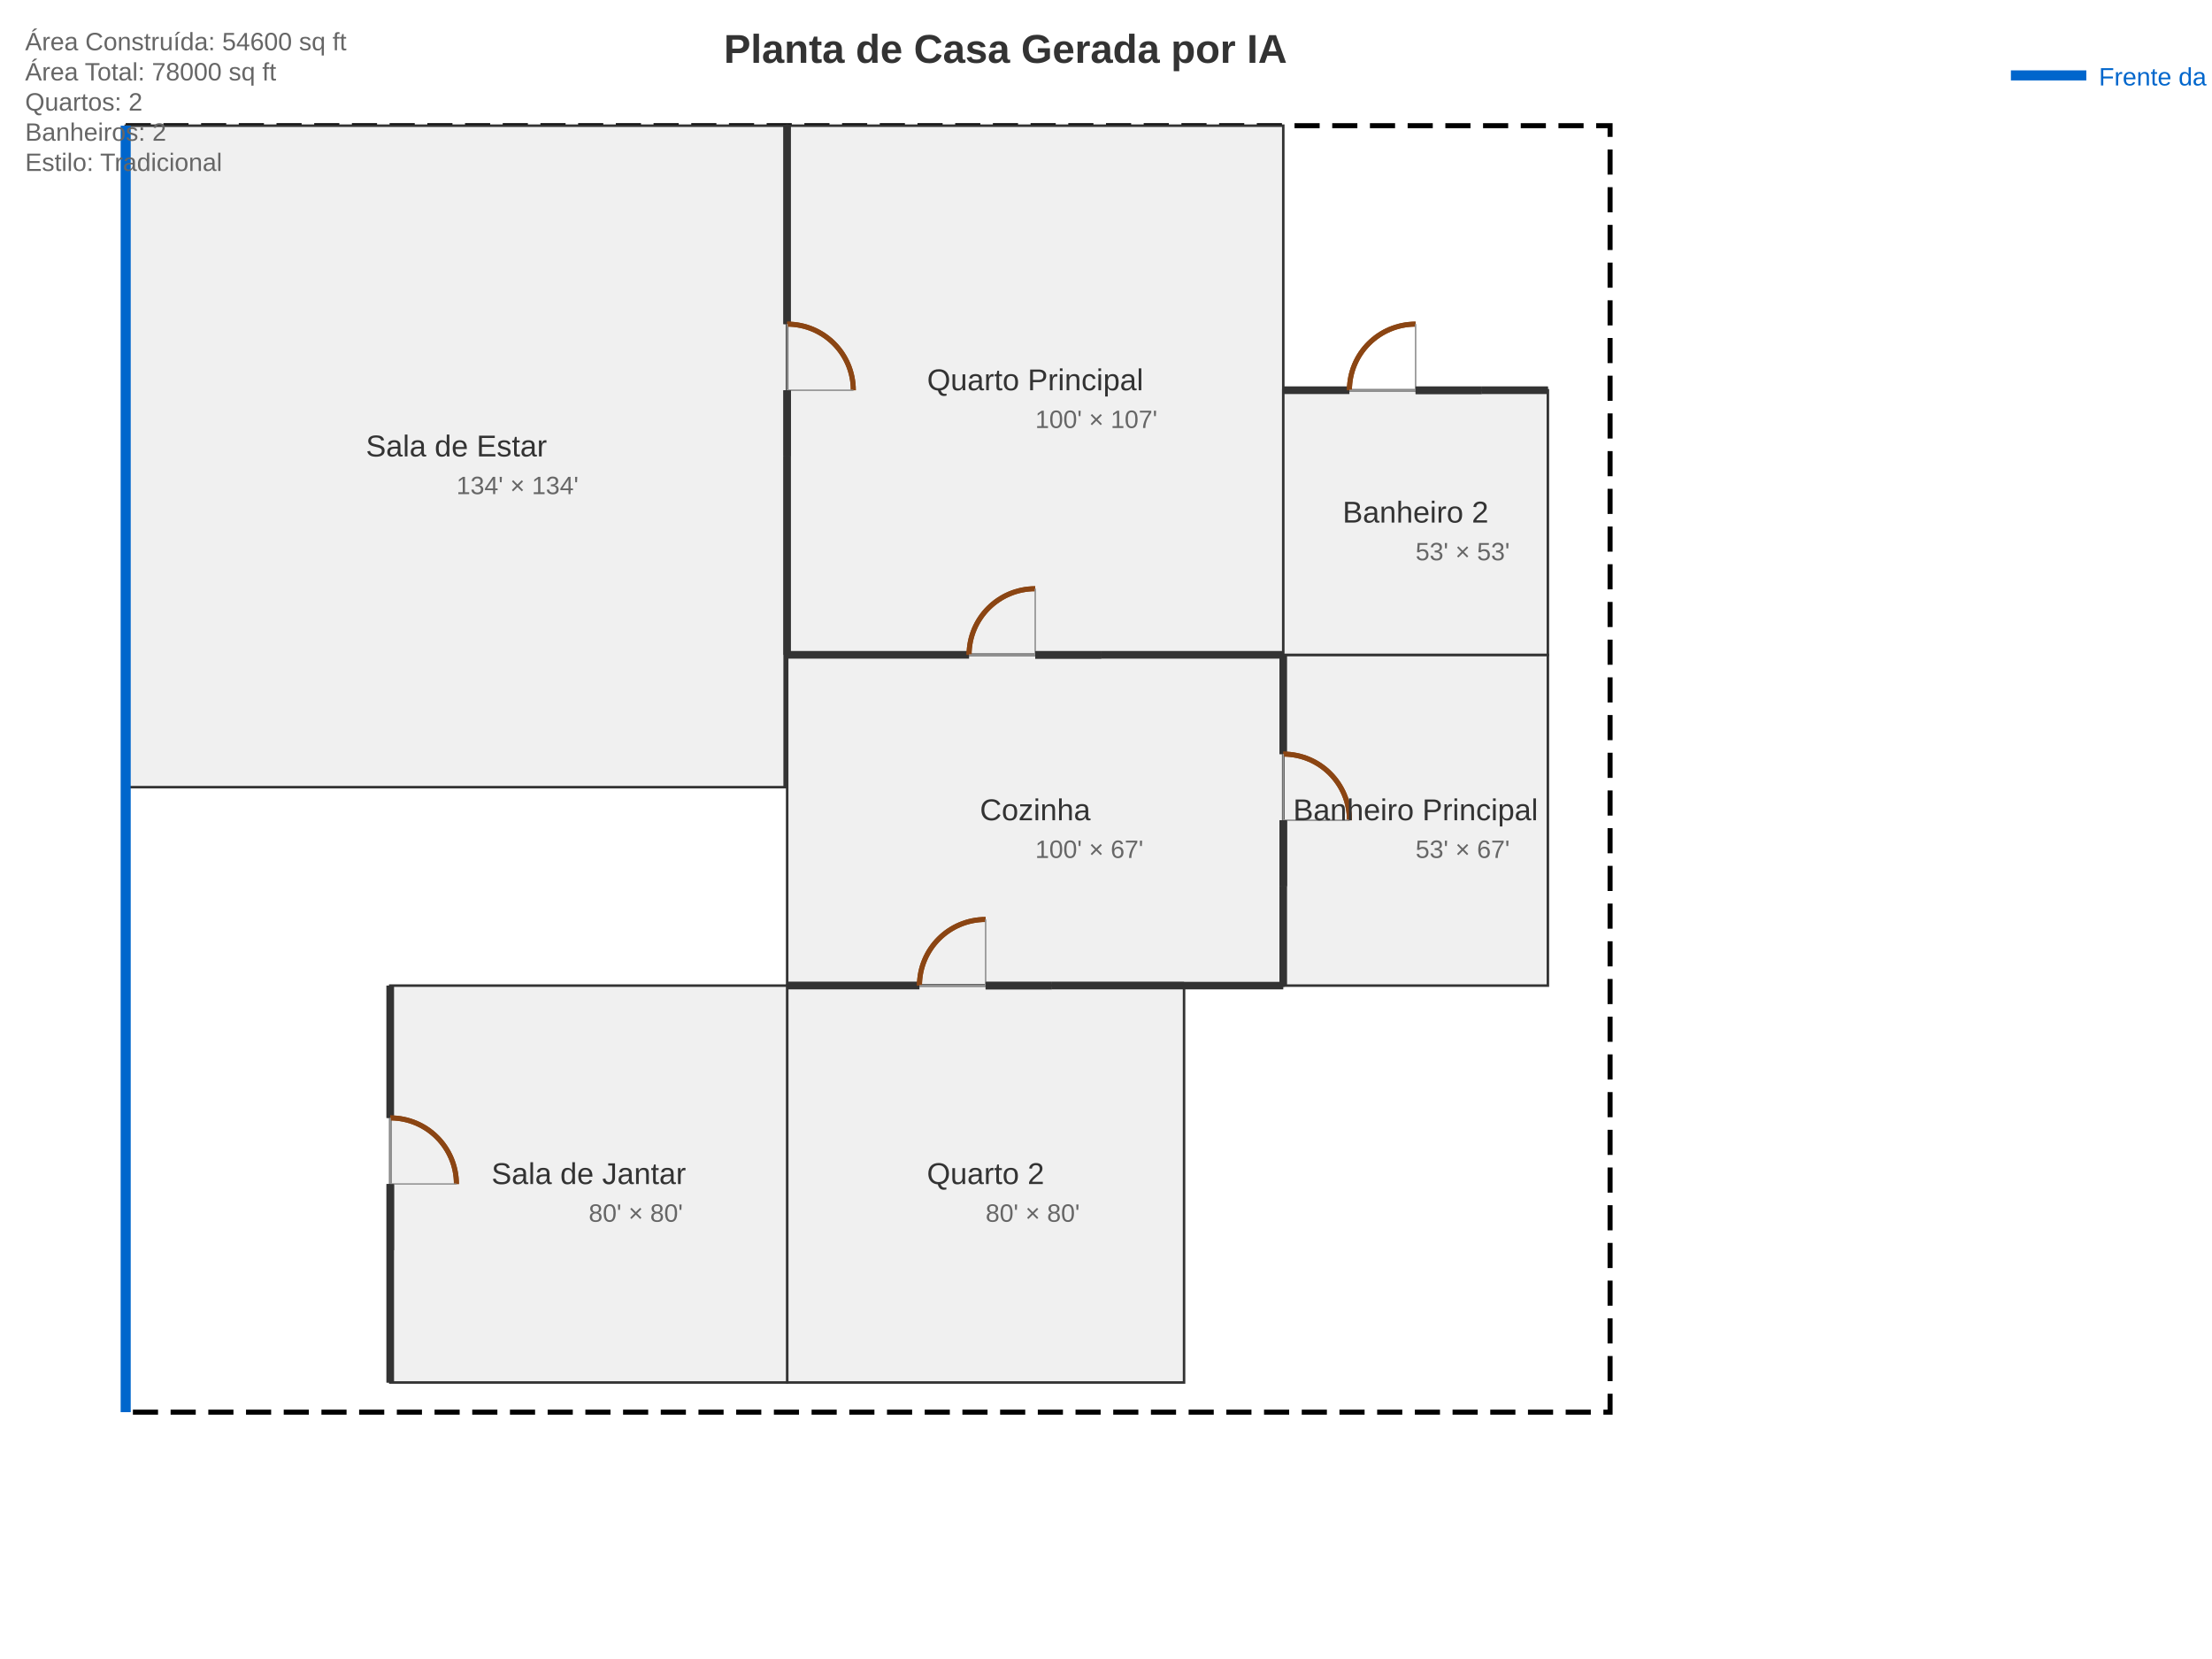
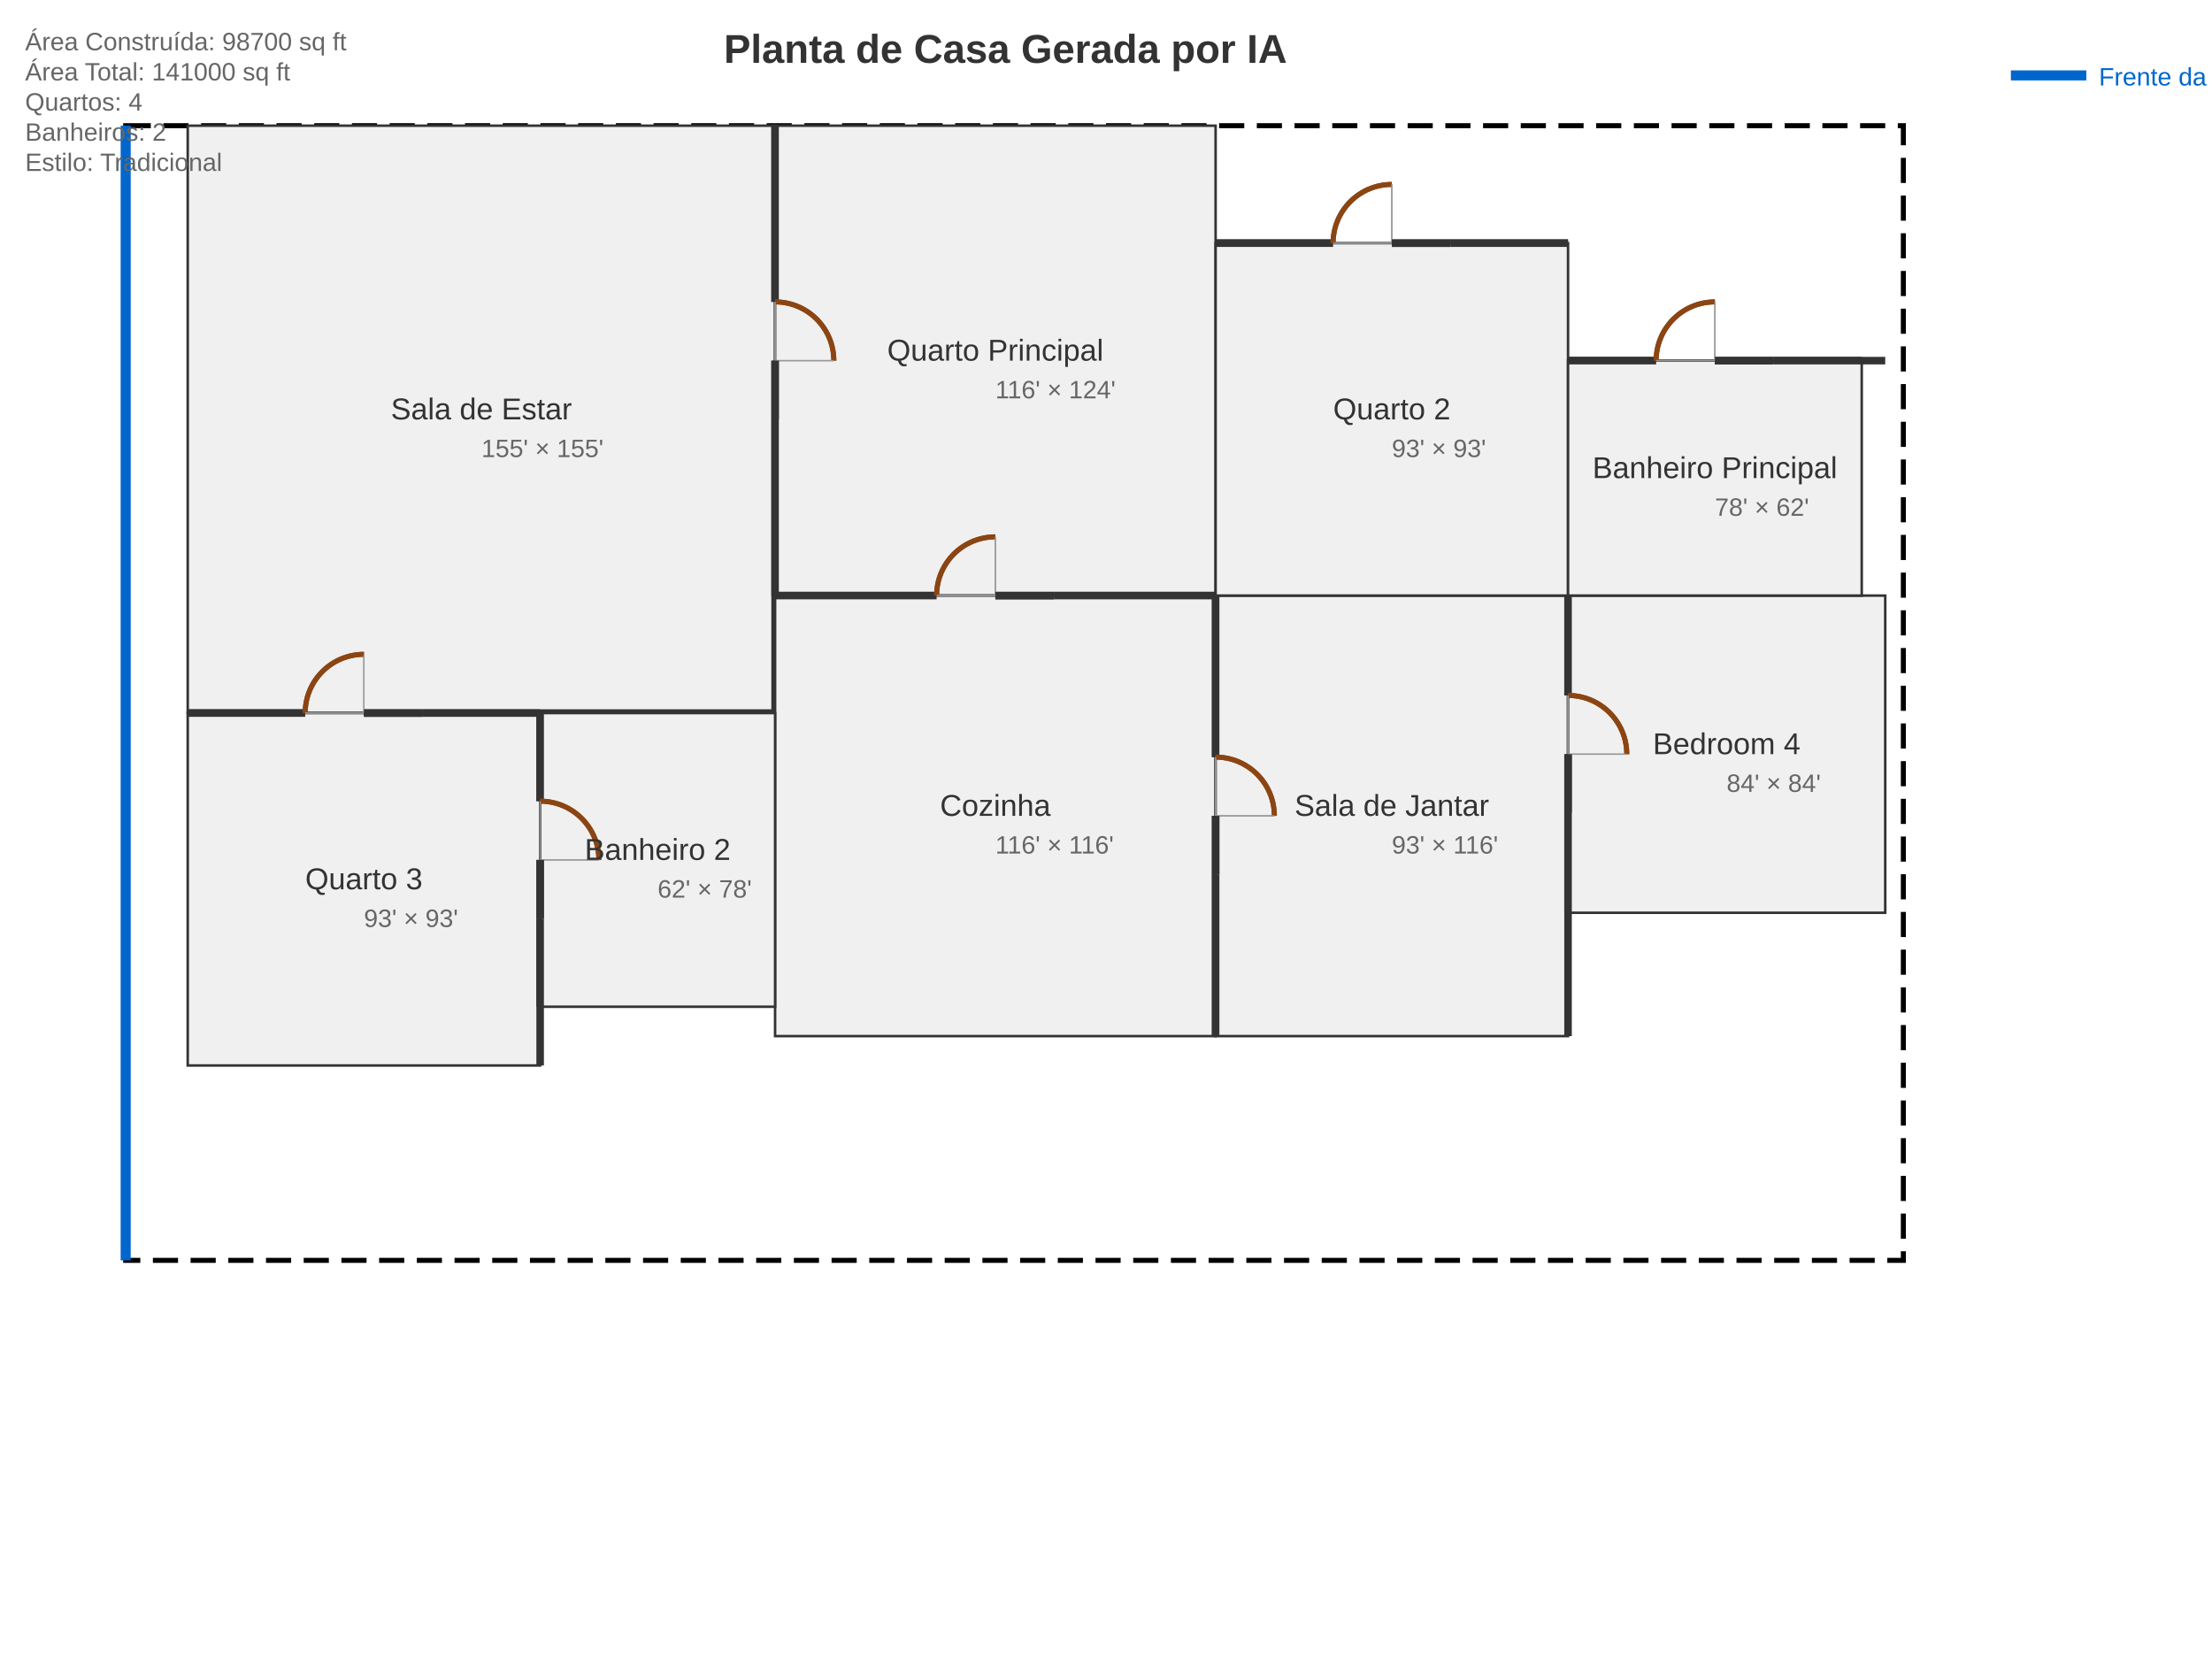
<svg xmlns="http://www.w3.org/2000/svg" width="880" height="660" viewBox="0 0 880 660">
  <style>
            .wall { fill: none; stroke: #333; stroke-width: 3; }
            .room-fill { fill: #f0f0f0; stroke: #333; stroke-width: 1; }
            .door { fill: none; stroke: #8B4513; stroke-width: 2; }
            .door-arc { fill: none; stroke: #8B4513; stroke-width: 2; }
            .door-opening { fill: none; stroke: #999; stroke-width: 0.5; }
            .window { fill: #87CEEB; stroke: #333; stroke-width: 1; }
            .room-label { font-family: Arial; font-size: 12px; text-anchor: middle; fill: #333; }
            .specs { font-family: Arial; font-size: 10px; fill: #666; }
            .terrain { fill: none; stroke: #000; stroke-width: 2; stroke-dasharray: 10,5; }
            .front-line { fill: none; stroke: #0066cc; stroke-width: 2; stroke-dasharray: 5,5; }
            .legend { font-family: Arial; font-size: 10px; fill: #0066cc; }
        </style>
  <rect x="0" y="0" width="880" height="660" fill="white" />
-   <rect x="50" y="50" width="590.537" height="511.799" class="terrain" />
-   <rect x="50.0" y="50.0" width="263.158" height="263.158" class="room-fill" />
-   <line x1="313.158" y1="50.0" x2="313.158" y2="128.947" class="wall" />
-   <line x1="313.158" y1="181.579" x2="313.158" y2="313.158" class="wall" />
-   <rect x="313.158" y="50.0" width="197.368" height="210.526" class="room-fill" />
-   <line x1="313.158" y1="50.0" x2="313.158" y2="128.947" class="wall" />
-   <line x1="313.158" y1="181.579" x2="313.158" y2="260.526" class="wall" />
-   <line x1="313.158" y1="260.526" x2="385.526" y2="260.526" class="wall" />
-   <line x1="438.158" y1="260.526" x2="510.526" y2="260.526" class="wall" />
-   <rect x="313.158" y="260.526" width="197.368" height="131.579" class="room-fill" />
-   <line x1="313.158" y1="260.526" x2="385.526" y2="260.526" class="wall" />
-   <line x1="438.158" y1="260.526" x2="510.526" y2="260.526" class="wall" />
-   <line x1="313.158" y1="392.105" x2="365.789" y2="392.105" class="wall" />
-   <line x1="418.421" y1="392.105" x2="510.526" y2="392.105" class="wall" />
-   <line x1="510.526" y1="260.526" x2="510.526" y2="300.0" class="wall" />
-   <line x1="510.526" y1="352.632" x2="510.526" y2="392.105" class="wall" />
-   <rect x="313.158" y="392.105" width="157.895" height="157.895" class="room-fill" />
-   <line x1="313.158" y1="392.105" x2="365.789" y2="392.105" class="wall" />
-   <line x1="418.421" y1="392.105" x2="471.053" y2="392.105" class="wall" />
-   <line x1="155.263" y1="392.105" x2="155.263" y2="444.737" class="wall" />
-   <line x1="155.263" y1="497.368" x2="155.263" y2="550.0" class="wall" />
-   <rect x="155.263" y="392.105" width="157.895" height="157.895" class="room-fill" />
-   <line x1="155.263" y1="392.105" x2="155.263" y2="444.737" class="wall" />
-   <line x1="155.263" y1="497.368" x2="155.263" y2="550.0" class="wall" />
-   <rect x="510.526" y="260.526" width="105.263" height="131.579" class="room-fill" />
-   <line x1="510.526" y1="260.526" x2="510.526" y2="300.0" class="wall" />
-   <line x1="510.526" y1="352.632" x2="510.526" y2="392.105" class="wall" />
-   <line x1="510.526" y1="155.263" x2="536.842" y2="155.263" class="wall" />
-   <line x1="589.474" y1="155.263" x2="615.789" y2="155.263" class="wall" />
-   <rect x="510.526" y="155.263" width="105.263" height="105.263" class="room-fill" />
-   <line x1="510.526" y1="155.263" x2="536.842" y2="155.263" class="wall" />
-   <line x1="589.474" y1="155.263" x2="615.789" y2="155.263" class="wall" />
-   <path d="M 313.158 128.947 A 26.316 26.316 0 0 1 339.474 155.263" class="door-arc" />
-   <line x1="313.158" y1="128.947" x2="313.158" y2="155.263" class="door-opening" />
-   <line x1="313.158" y1="155.263" x2="339.474" y2="155.263" class="door-opening" />
-   <line x1="313.158" y1="155.263" x2="313.158" y2="181.579" class="wall" />
-   <path d="M 313.158 128.947 A 26.316 26.316 0 0 1 339.474 155.263" class="door-arc" />
-   <line x1="313.158" y1="128.947" x2="313.158" y2="155.263" class="door-opening" />
-   <line x1="313.158" y1="155.263" x2="339.474" y2="155.263" class="door-opening" />
-   <line x1="313.158" y1="155.263" x2="313.158" y2="181.579" class="wall" />
-   <path d="M 385.526 260.526 A 26.316 26.316 0 0 1 411.842 234.211" class="door-arc" />
-   <line x1="385.526" y1="260.526" x2="411.842" y2="260.526" class="door-opening" />
-   <line x1="411.842" y1="260.526" x2="411.842" y2="234.211" class="door-opening" />
-   <line x1="411.842" y1="260.526" x2="438.158" y2="260.526" class="wall" />
-   <path d="M 385.526 260.526 A 26.316 26.316 0 0 1 411.842 234.211" class="door-arc" />
-   <line x1="385.526" y1="260.526" x2="411.842" y2="260.526" class="door-opening" />
-   <line x1="411.842" y1="260.526" x2="411.842" y2="234.211" class="door-opening" />
-   <line x1="411.842" y1="260.526" x2="438.158" y2="260.526" class="wall" />
-   <path d="M 365.789 392.105 A 26.316 26.316 0 0 1 392.105 365.789" class="door-arc" />
-   <line x1="365.789" y1="392.105" x2="392.105" y2="392.105" class="door-opening" />
-   <line x1="392.105" y1="392.105" x2="392.105" y2="365.789" class="door-opening" />
-   <line x1="392.105" y1="392.105" x2="418.421" y2="392.105" class="wall" />
-   <path d="M 510.526 300.0 A 26.316 26.316 0 0 1 536.842 326.316" class="door-arc" />
-   <line x1="510.526" y1="300.0" x2="510.526" y2="326.316" class="door-opening" />
-   <line x1="510.526" y1="326.316" x2="536.842" y2="326.316" class="door-opening" />
-   <line x1="510.526" y1="326.316" x2="510.526" y2="352.632" class="wall" />
-   <path d="M 365.789 392.105 A 26.316 26.316 0 0 1 392.105 365.789" class="door-arc" />
-   <line x1="365.789" y1="392.105" x2="392.105" y2="392.105" class="door-opening" />
-   <line x1="392.105" y1="392.105" x2="392.105" y2="365.789" class="door-opening" />
-   <line x1="392.105" y1="392.105" x2="418.421" y2="392.105" class="wall" />
-   <path d="M 155.263 444.737 A 26.316 26.316 0 0 1 181.579 471.053" class="door-arc" />
-   <line x1="155.263" y1="444.737" x2="155.263" y2="471.053" class="door-opening" />
-   <line x1="155.263" y1="471.053" x2="181.579" y2="471.053" class="door-opening" />
-   <line x1="155.263" y1="471.053" x2="155.263" y2="497.368" class="wall" />
-   <path d="M 155.263 444.737 A 26.316 26.316 0 0 1 181.579 471.053" class="door-arc" />
-   <line x1="155.263" y1="444.737" x2="155.263" y2="471.053" class="door-opening" />
-   <line x1="155.263" y1="471.053" x2="181.579" y2="471.053" class="door-opening" />
-   <line x1="155.263" y1="471.053" x2="155.263" y2="497.368" class="wall" />
-   <path d="M 510.526 300.0 A 26.316 26.316 0 0 1 536.842 326.316" class="door-arc" />
-   <line x1="510.526" y1="300.0" x2="510.526" y2="326.316" class="door-opening" />
-   <line x1="510.526" y1="326.316" x2="536.842" y2="326.316" class="door-opening" />
-   <line x1="510.526" y1="326.316" x2="510.526" y2="352.632" class="wall" />
-   <path d="M 536.842 155.263 A 26.316 26.316 0 0 1 563.158 128.947" class="door-arc" />
-   <line x1="536.842" y1="155.263" x2="563.158" y2="155.263" class="door-opening" />
-   <line x1="563.158" y1="155.263" x2="563.158" y2="128.947" class="door-opening" />
-   <line x1="563.158" y1="155.263" x2="589.474" y2="155.263" class="wall" />
-   <path d="M 536.842 155.263 A 26.316 26.316 0 0 1 563.158 128.947" class="door-arc" />
-   <line x1="536.842" y1="155.263" x2="563.158" y2="155.263" class="door-opening" />
-   <line x1="563.158" y1="155.263" x2="563.158" y2="128.947" class="door-opening" />
-   <line x1="563.158" y1="155.263" x2="589.474" y2="155.263" class="wall" />
-   <line x1="50" y1="50" x2="50" y2="561.799" style="stroke: #0066cc; stroke-width: 4;" />
-   <text x="181.579" y="181.579" class="room-label">Sala de Estar</text>
-   <text x="181.579" y="196.579" class="specs">134' × 134'</text>
-   <text x="411.842" y="155.263" class="room-label">Quarto Principal</text>
-   <text x="411.842" y="170.263" class="specs">100' × 107'</text>
-   <text x="411.842" y="326.316" class="room-label">Cozinha</text>
-   <text x="411.842" y="341.316" class="specs">100' × 67'</text>
-   <text x="392.105" y="471.053" class="room-label">Quarto 2</text>
-   <text x="392.105" y="486.053" class="specs">80' × 80'</text>
-   <text x="234.211" y="471.053" class="room-label">Sala de Jantar</text>
-   <text x="234.211" y="486.053" class="specs">80' × 80'</text>
-   <text x="563.158" y="326.316" class="room-label">Banheiro Principal</text>
-   <text x="563.158" y="341.316" class="specs">53' × 67'</text>
-   <text x="563.158" y="207.895" class="room-label">Banheiro 2</text>
-   <text x="563.158" y="222.895" class="specs">53' × 53'</text>
-   <text x="10" y="20" class="specs">Área Construída: 54600 sq ft</text>
-   <text x="10" y="32" class="specs">Área Total: 78000 sq ft</text>
-   <text x="10" y="44" class="specs">Quartos: 2</text>
+   <rect x="50" y="50" width="707.208" height="451.409" class="terrain" />
+   <rect x="74.677" y="50.0" width="233.676" height="233.676" class="room-fill" />
+   <line x1="308.353" y1="50.0" x2="308.353" y2="120.103" class="wall" />
+   <line x1="308.353" y1="166.838" x2="308.353" y2="283.676" class="wall" />
+   <line x1="74.677" y1="283.676" x2="121.412" y2="283.676" class="wall" />
+   <line x1="168.147" y1="283.676" x2="308.353" y2="283.676" class="wall" />
+   <rect x="308.353" y="50.0" width="175.257" height="186.941" class="room-fill" />
+   <line x1="308.353" y1="50.0" x2="308.353" y2="120.103" class="wall" />
+   <line x1="308.353" y1="166.838" x2="308.353" y2="236.941" class="wall" />
+   <line x1="308.353" y1="236.941" x2="372.614" y2="236.941" class="wall" />
+   <line x1="419.349" y1="236.941" x2="483.61" y2="236.941" class="wall" />
+   <rect x="308.353" y="236.941" width="175.257" height="175.257" class="room-fill" />
+   <line x1="308.353" y1="236.941" x2="372.614" y2="236.941" class="wall" />
+   <line x1="419.349" y1="236.941" x2="483.61" y2="236.941" class="wall" />
+   <line x1="483.61" y1="236.941" x2="483.61" y2="301.201" class="wall" />
+   <line x1="483.61" y1="347.937" x2="483.61" y2="412.197" class="wall" />
+   <rect x="483.61" y="236.941" width="140.205" height="175.257" class="room-fill" />
+   <line x1="483.61" y1="236.941" x2="483.61" y2="301.201" class="wall" />
+   <line x1="483.61" y1="347.937" x2="483.61" y2="412.197" class="wall" />
+   <line x1="483.61" y1="96.735" x2="530.345" y2="96.735" class="wall" />
+   <line x1="577.08" y1="96.735" x2="623.815" y2="96.735" class="wall" />
+   <line x1="623.815" y1="236.941" x2="623.815" y2="276.665" class="wall" />
+   <line x1="623.815" y1="323.401" x2="623.815" y2="412.197" class="wall" />
+   <rect x="483.61" y="96.735" width="140.205" height="140.205" class="room-fill" />
+   <line x1="483.61" y1="96.735" x2="530.345" y2="96.735" class="wall" />
+   <line x1="577.08" y1="96.735" x2="623.815" y2="96.735" class="wall" />
+   <rect x="74.677" y="283.676" width="140.205" height="140.205" class="room-fill" />
+   <line x1="74.677" y1="283.676" x2="121.412" y2="283.676" class="wall" />
+   <line x1="168.147" y1="283.676" x2="214.883" y2="283.676" class="wall" />
+   <line x1="214.883" y1="283.676" x2="214.883" y2="318.727" class="wall" />
+   <line x1="214.883" y1="365.462" x2="214.883" y2="423.881" class="wall" />
+   <rect x="623.815" y="236.941" width="126.185" height="126.185" class="room-fill" />
+   <line x1="623.815" y1="236.941" x2="623.815" y2="276.665" class="wall" />
+   <line x1="623.815" y1="323.401" x2="623.815" y2="363.126" class="wall" />
+   <line x1="623.815" y1="143.47" x2="658.866" y2="143.47" class="wall" />
+   <line x1="705.602" y1="143.47" x2="750.0" y2="143.47" class="wall" />
+   <rect x="623.815" y="143.47" width="116.838" height="93.47" class="room-fill" />
+   <line x1="623.815" y1="143.47" x2="658.866" y2="143.47" class="wall" />
+   <line x1="705.602" y1="143.47" x2="740.653" y2="143.47" class="wall" />
+   <rect x="214.883" y="283.676" width="93.47" height="116.838" class="room-fill" />
+   <line x1="214.883" y1="283.676" x2="214.883" y2="318.727" class="wall" />
+   <line x1="214.883" y1="365.462" x2="214.883" y2="400.514" class="wall" />
+   <path d="M 308.353 120.103 A 23.368 23.368 0 0 1 331.72 143.47" class="door-arc" />
+   <line x1="308.353" y1="120.103" x2="308.353" y2="143.47" class="door-opening" />
+   <line x1="308.353" y1="143.47" x2="331.72" y2="143.47" class="door-opening" />
+   <line x1="308.353" y1="143.47" x2="308.353" y2="166.838" class="wall" />
+   <path d="M 121.412 283.676 A 23.368 23.368 0 0 1 144.78 260.308" class="door-arc" />
+   <line x1="121.412" y1="283.676" x2="144.78" y2="283.676" class="door-opening" />
+   <line x1="144.78" y1="283.676" x2="144.78" y2="260.308" class="door-opening" />
+   <line x1="144.78" y1="283.676" x2="168.147" y2="283.676" class="wall" />
+   <path d="M 308.353 120.103 A 23.368 23.368 0 0 1 331.72 143.47" class="door-arc" />
+   <line x1="308.353" y1="120.103" x2="308.353" y2="143.47" class="door-opening" />
+   <line x1="308.353" y1="143.47" x2="331.72" y2="143.47" class="door-opening" />
+   <line x1="308.353" y1="143.47" x2="308.353" y2="166.838" class="wall" />
+   <path d="M 372.614 236.941 A 23.368 23.368 0 0 1 395.981 213.573" class="door-arc" />
+   <line x1="372.614" y1="236.941" x2="395.981" y2="236.941" class="door-opening" />
+   <line x1="395.981" y1="236.941" x2="395.981" y2="213.573" class="door-opening" />
+   <line x1="395.981" y1="236.941" x2="419.349" y2="236.941" class="wall" />
+   <path d="M 372.614 236.941 A 23.368 23.368 0 0 1 395.981 213.573" class="door-arc" />
+   <line x1="372.614" y1="236.941" x2="395.981" y2="236.941" class="door-opening" />
+   <line x1="395.981" y1="236.941" x2="395.981" y2="213.573" class="door-opening" />
+   <line x1="395.981" y1="236.941" x2="419.349" y2="236.941" class="wall" />
+   <path d="M 483.61 301.201 A 23.368 23.368 0 0 1 506.977 324.569" class="door-arc" />
+   <line x1="483.61" y1="301.201" x2="483.61" y2="324.569" class="door-opening" />
+   <line x1="483.61" y1="324.569" x2="506.977" y2="324.569" class="door-opening" />
+   <line x1="483.61" y1="324.569" x2="483.61" y2="347.937" class="wall" />
+   <path d="M 483.61 301.201 A 23.368 23.368 0 0 1 506.977 324.569" class="door-arc" />
+   <line x1="483.61" y1="301.201" x2="483.61" y2="324.569" class="door-opening" />
+   <line x1="483.61" y1="324.569" x2="506.977" y2="324.569" class="door-opening" />
+   <line x1="483.61" y1="324.569" x2="483.61" y2="347.937" class="wall" />
+   <path d="M 530.345 96.735 A 23.368 23.368 0 0 1 553.712 73.368" class="door-arc" />
+   <line x1="530.345" y1="96.735" x2="553.712" y2="96.735" class="door-opening" />
+   <line x1="553.712" y1="96.735" x2="553.712" y2="73.368" class="door-opening" />
+   <line x1="553.712" y1="96.735" x2="577.08" y2="96.735" class="wall" />
+   <path d="M 623.815 276.665 A 23.368 23.368 0 0 1 647.183 300.033" class="door-arc" />
+   <line x1="623.815" y1="276.665" x2="623.815" y2="300.033" class="door-opening" />
+   <line x1="623.815" y1="300.033" x2="647.183" y2="300.033" class="door-opening" />
+   <line x1="623.815" y1="300.033" x2="623.815" y2="323.401" class="wall" />
+   <path d="M 530.345 96.735 A 23.368 23.368 0 0 1 553.712 73.368" class="door-arc" />
+   <line x1="530.345" y1="96.735" x2="553.712" y2="96.735" class="door-opening" />
+   <line x1="553.712" y1="96.735" x2="553.712" y2="73.368" class="door-opening" />
+   <line x1="553.712" y1="96.735" x2="577.08" y2="96.735" class="wall" />
+   <path d="M 121.412 283.676 A 23.368 23.368 0 0 1 144.78 260.308" class="door-arc" />
+   <line x1="121.412" y1="283.676" x2="144.78" y2="283.676" class="door-opening" />
+   <line x1="144.78" y1="283.676" x2="144.78" y2="260.308" class="door-opening" />
+   <line x1="144.78" y1="283.676" x2="168.147" y2="283.676" class="wall" />
+   <path d="M 214.883 318.727 A 23.368 23.368 0 0 1 238.25 342.095" class="door-arc" />
+   <line x1="214.883" y1="318.727" x2="214.883" y2="342.095" class="door-opening" />
+   <line x1="214.883" y1="342.095" x2="238.25" y2="342.095" class="door-opening" />
+   <line x1="214.883" y1="342.095" x2="214.883" y2="365.462" class="wall" />
+   <path d="M 623.815 276.665 A 23.368 23.368 0 0 1 647.183 300.033" class="door-arc" />
+   <line x1="623.815" y1="276.665" x2="623.815" y2="300.033" class="door-opening" />
+   <line x1="623.815" y1="300.033" x2="647.183" y2="300.033" class="door-opening" />
+   <line x1="623.815" y1="300.033" x2="623.815" y2="323.401" class="wall" />
+   <path d="M 658.866 143.47 A 23.368 23.368 0 0 1 682.234 120.103" class="door-arc" />
+   <line x1="658.866" y1="143.47" x2="682.234" y2="143.47" class="door-opening" />
+   <line x1="682.234" y1="143.47" x2="682.234" y2="120.103" class="door-opening" />
+   <line x1="682.234" y1="143.47" x2="705.602" y2="143.47" class="wall" />
+   <path d="M 658.866 143.47 A 23.368 23.368 0 0 1 682.234 120.103" class="door-arc" />
+   <line x1="658.866" y1="143.47" x2="682.234" y2="143.47" class="door-opening" />
+   <line x1="682.234" y1="143.47" x2="682.234" y2="120.103" class="door-opening" />
+   <line x1="682.234" y1="143.47" x2="705.602" y2="143.47" class="wall" />
+   <path d="M 214.883 318.727 A 23.368 23.368 0 0 1 238.25 342.095" class="door-arc" />
+   <line x1="214.883" y1="318.727" x2="214.883" y2="342.095" class="door-opening" />
+   <line x1="214.883" y1="342.095" x2="238.25" y2="342.095" class="door-opening" />
+   <line x1="214.883" y1="342.095" x2="214.883" y2="365.462" class="wall" />
+   <line x1="50" y1="50" x2="50" y2="501.409" style="stroke: #0066cc; stroke-width: 4;" />
+   <text x="191.515" y="166.838" class="room-label">Sala de Estar</text>
+   <text x="191.515" y="181.838" class="specs">155' × 155'</text>
+   <text x="395.981" y="143.47" class="room-label">Quarto Principal</text>
+   <text x="395.981" y="158.47" class="specs">116' × 124'</text>
+   <text x="395.981" y="324.569" class="room-label">Cozinha</text>
+   <text x="395.981" y="339.569" class="specs">116' × 116'</text>
+   <text x="553.712" y="324.569" class="room-label">Sala de Jantar</text>
+   <text x="553.712" y="339.569" class="specs">93' × 116'</text>
+   <text x="553.712" y="166.838" class="room-label">Quarto 2</text>
+   <text x="553.712" y="181.838" class="specs">93' × 93'</text>
+   <text x="144.78" y="353.778" class="room-label">Quarto 3</text>
+   <text x="144.78" y="368.778" class="specs">93' × 93'</text>
+   <text x="686.908" y="300.033" class="room-label">Bedroom 4</text>
+   <text x="686.908" y="315.033" class="specs">84' × 84'</text>
+   <text x="682.234" y="190.205" class="room-label">Banheiro Principal</text>
+   <text x="682.234" y="205.205" class="specs">78' × 62'</text>
+   <text x="261.618" y="342.095" class="room-label">Banheiro 2</text>
+   <text x="261.618" y="357.095" class="specs">62' × 78'</text>
+   <text x="10" y="20" class="specs">Área Construída: 98700 sq ft</text>
+   <text x="10" y="32" class="specs">Área Total: 141000 sq ft</text>
+   <text x="10" y="44" class="specs">Quartos: 4</text>
  <text x="10" y="56" class="specs">Banheiros: 2</text>
  <text x="10" y="68" class="specs">Estilo: Tradicional</text>
  <text x="400" y="25" style="font-family: Arial; font-size: 16px; font-weight: bold; text-anchor: middle; fill: #333;">Planta de Casa Gerada por IA</text>
  <line x1="800" y1="30" x2="830" y2="30" style="stroke: #0066cc; stroke-width: 4;" />
  <text x="835" y="34" class="legend">Frente da Casa</text>
</svg>
